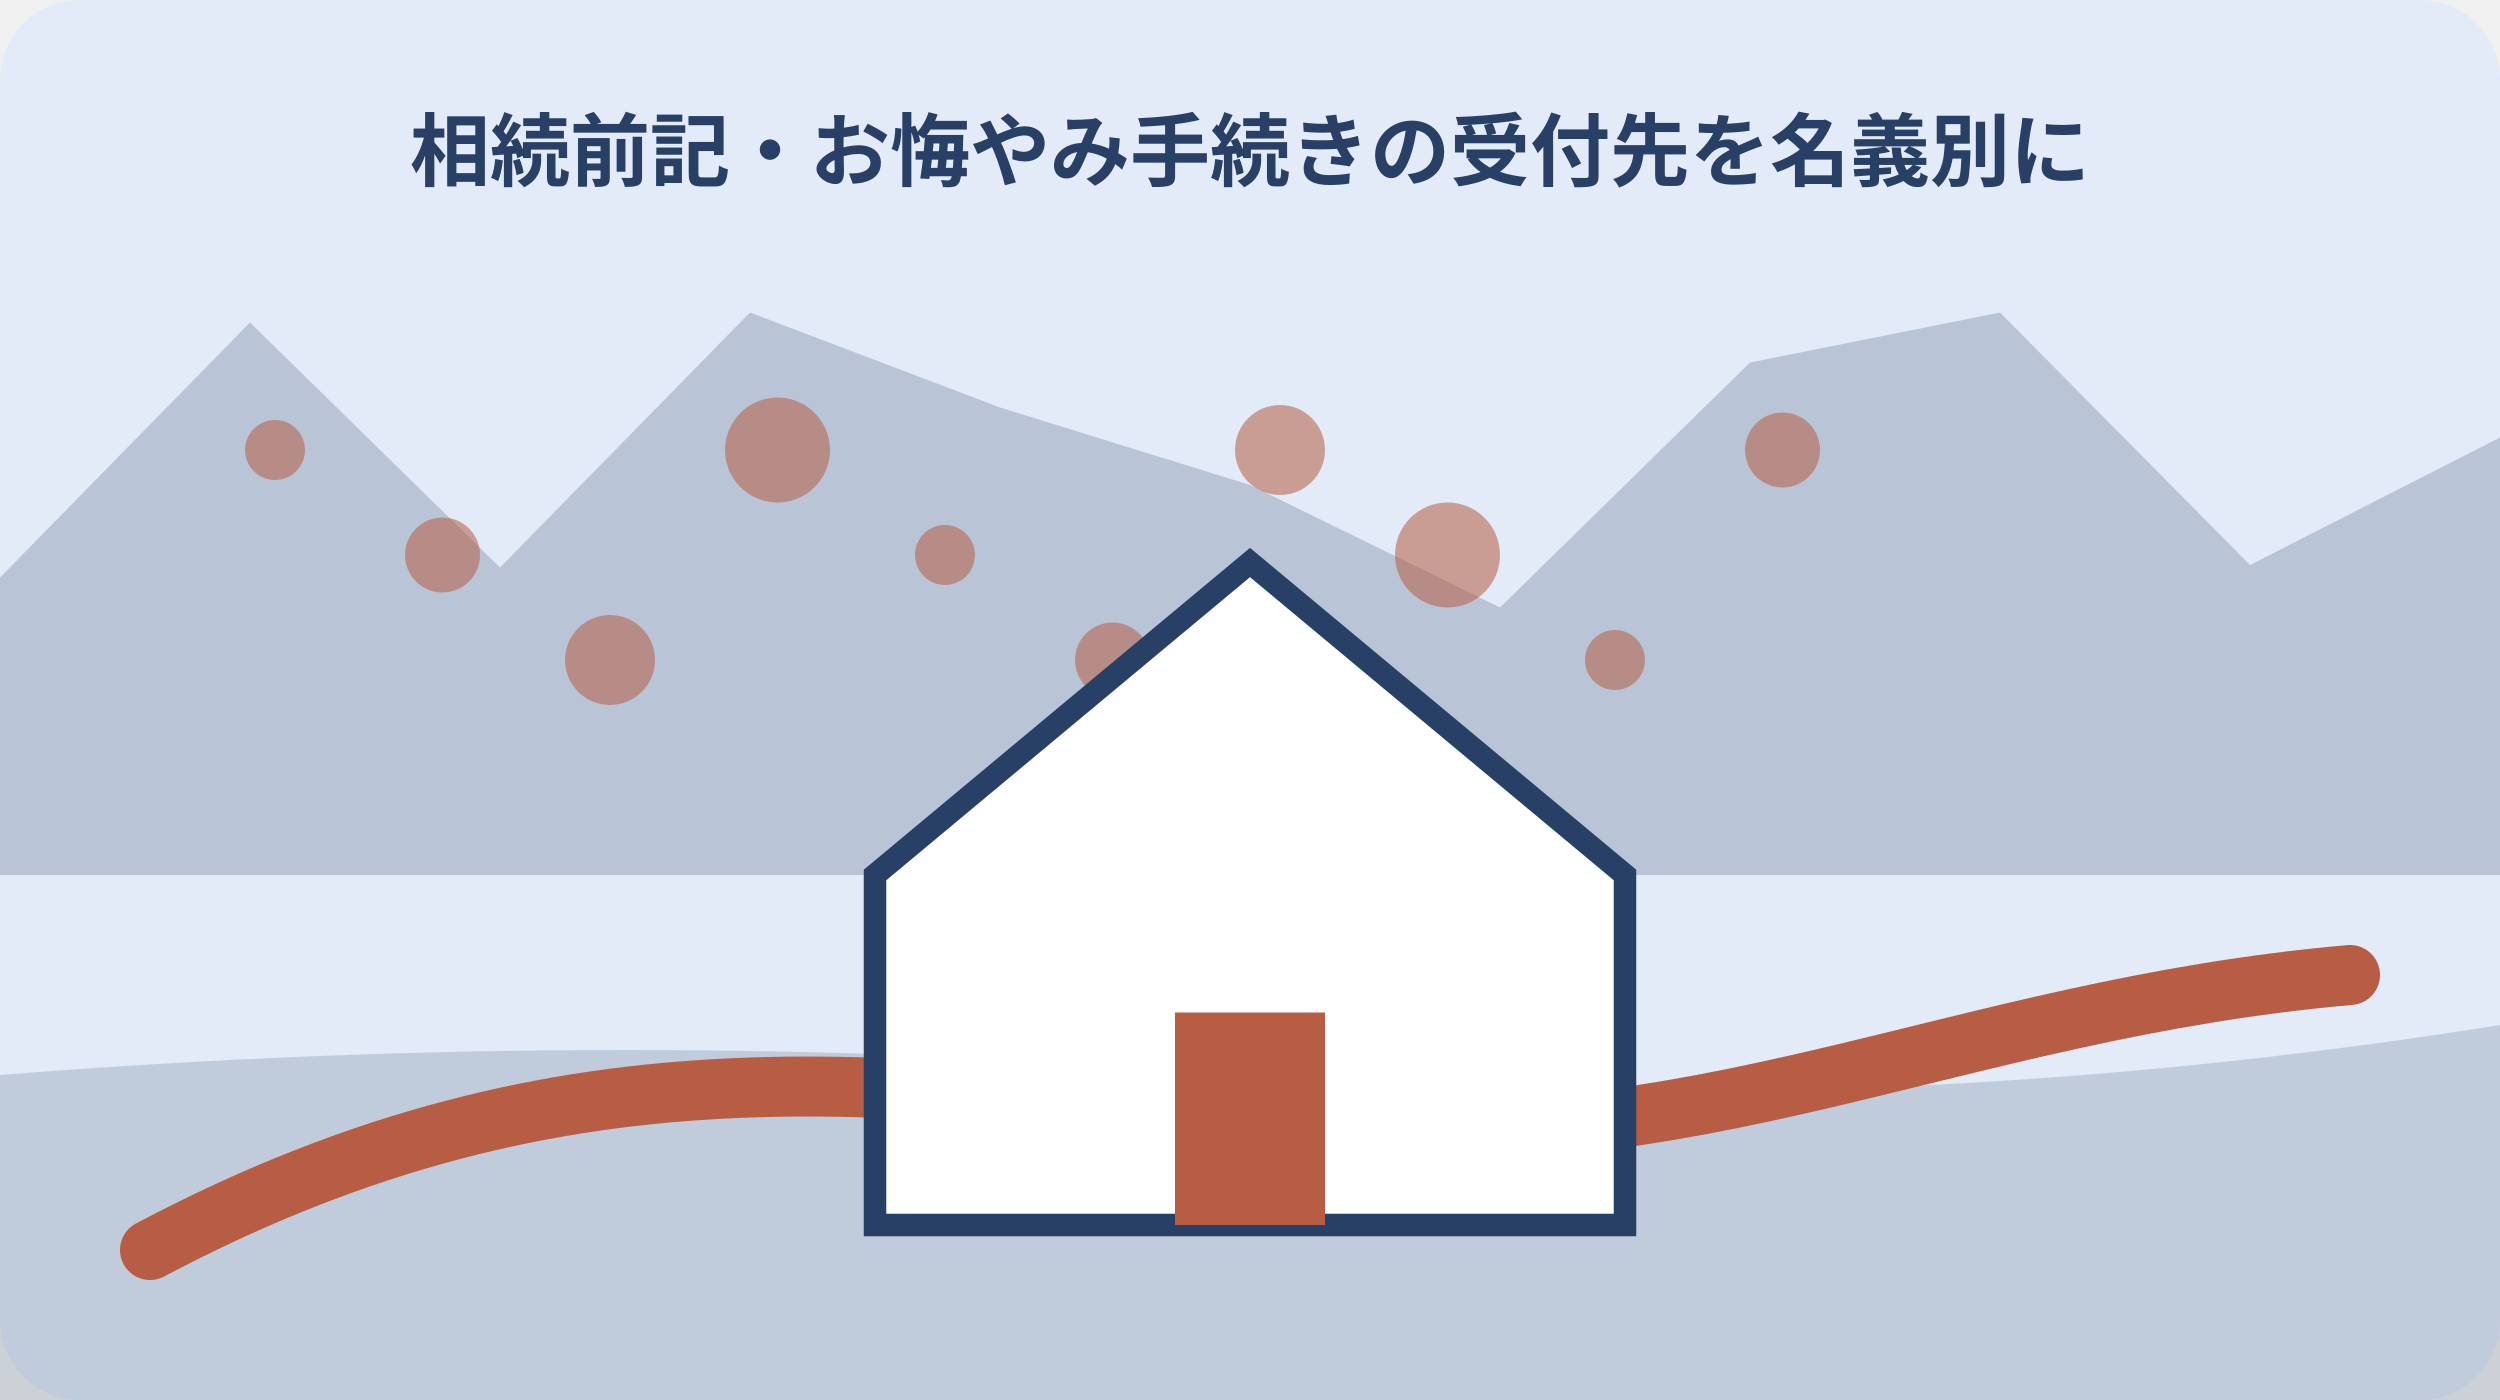
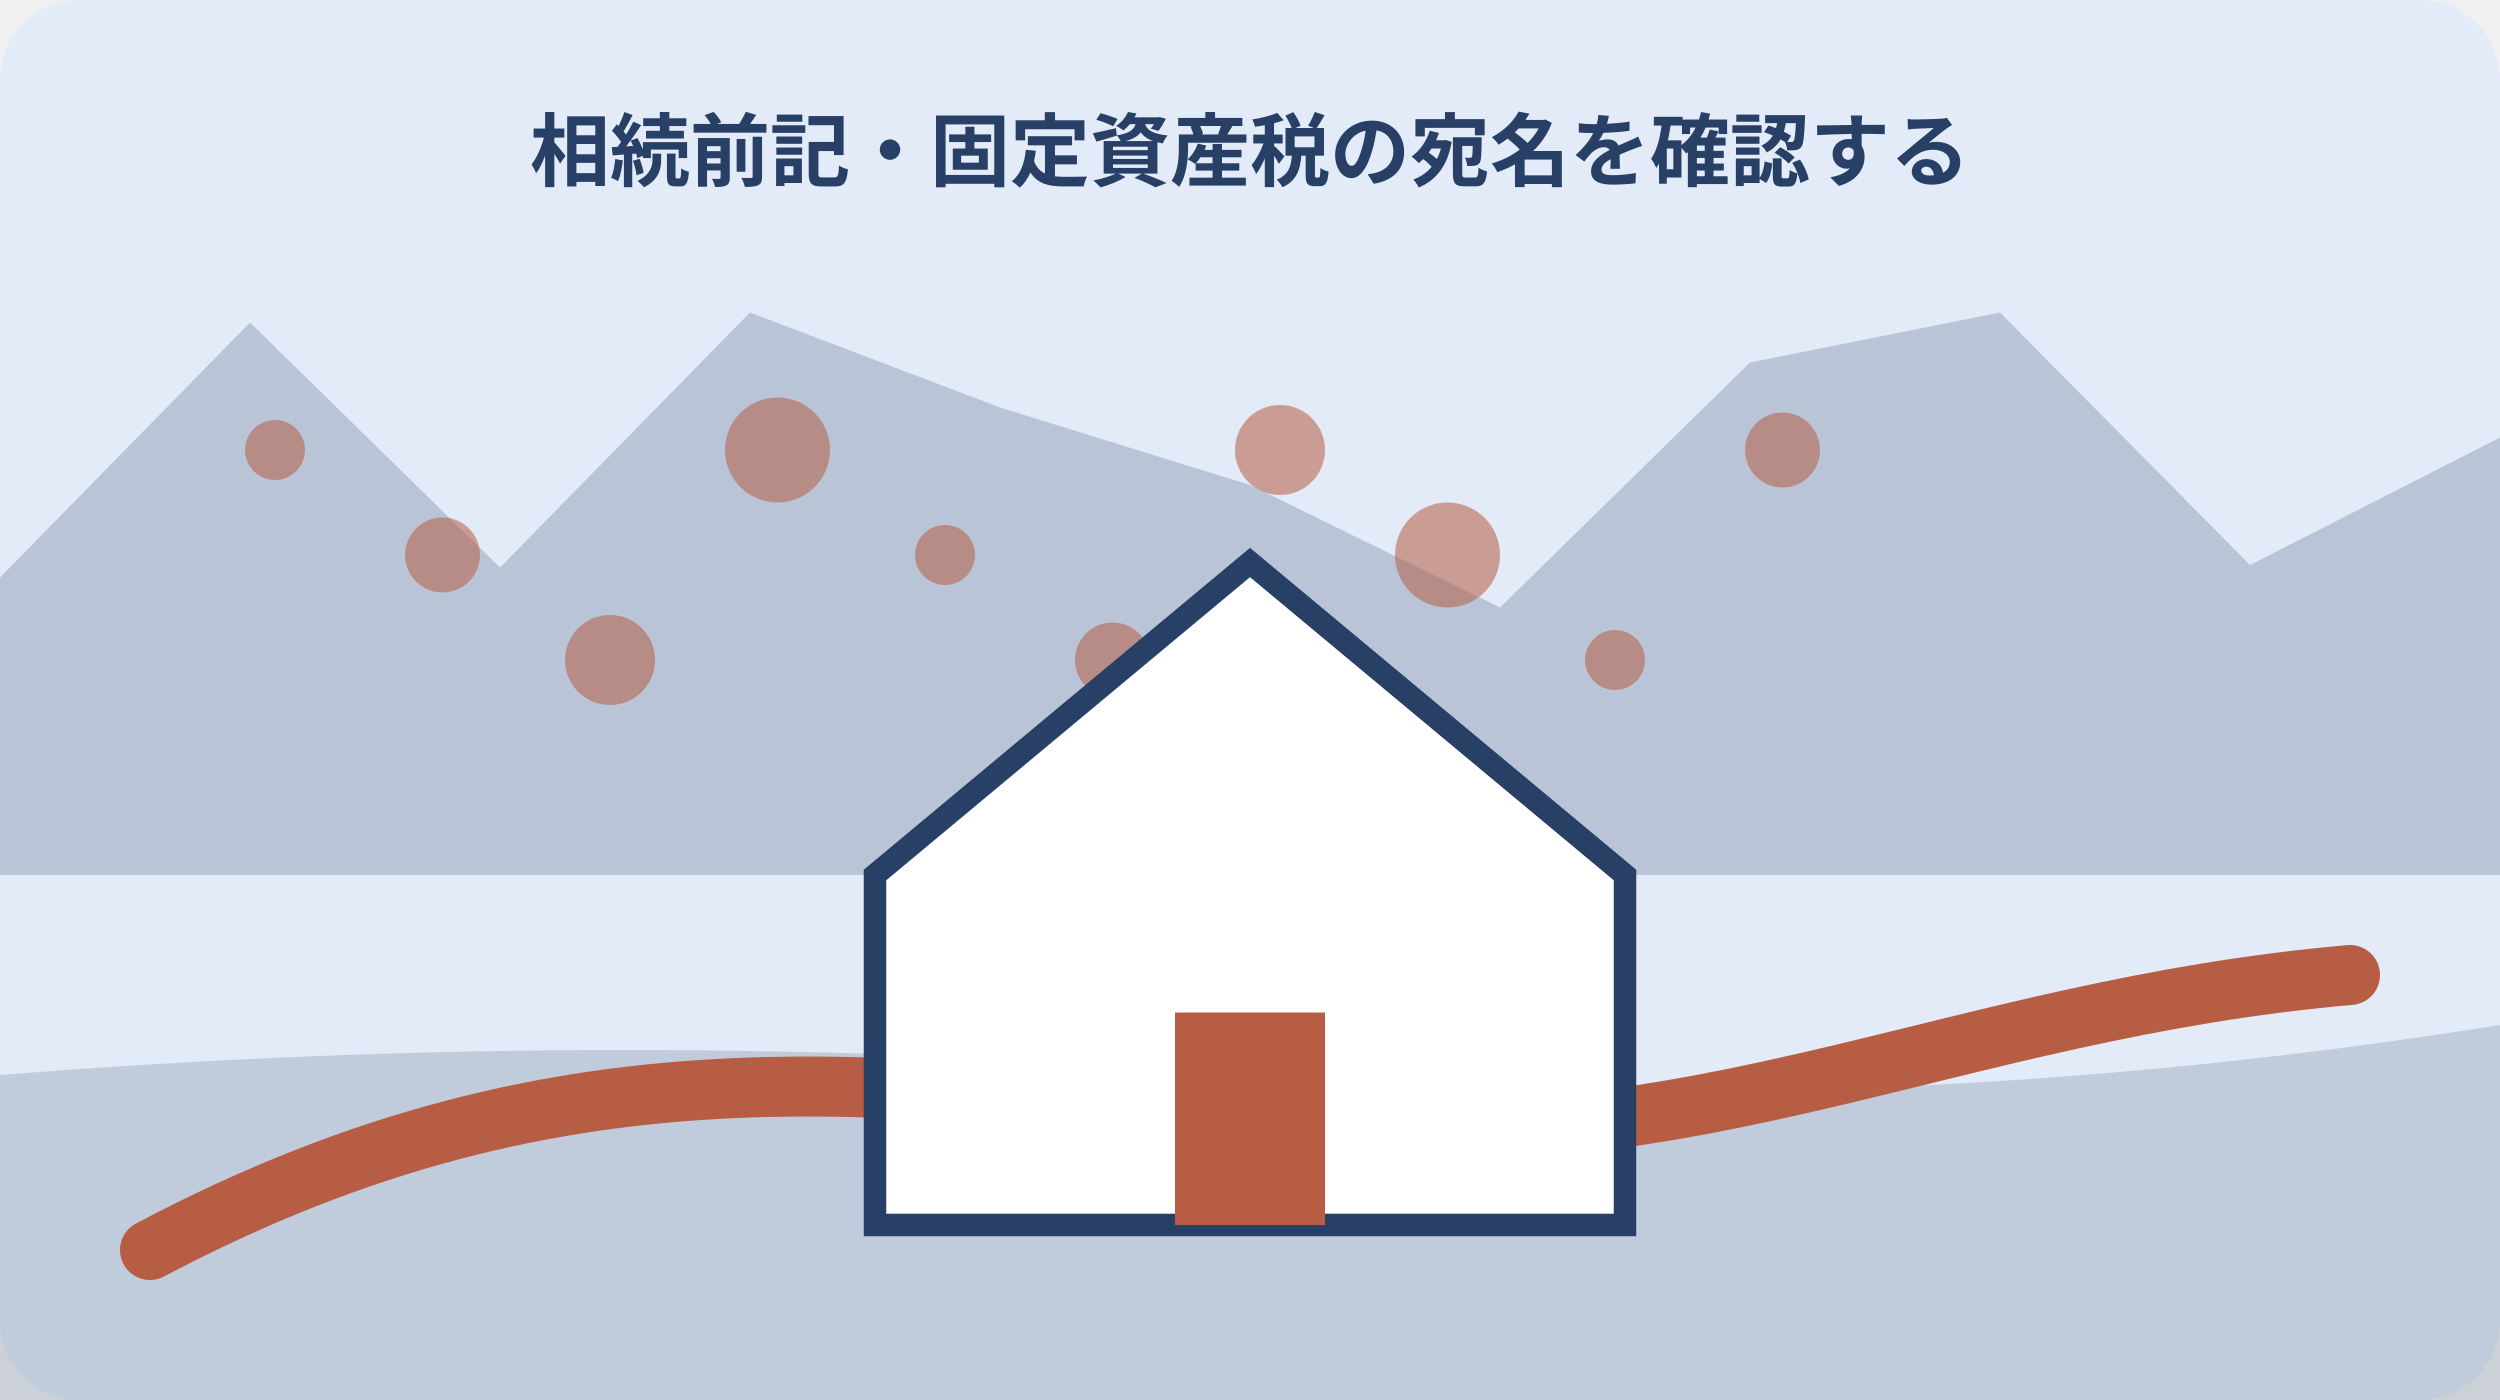
<svg xmlns="http://www.w3.org/2000/svg" width="1000" height="560" viewBox="0 0 1000 560" role="img" aria-labelledby="title desc" data-illustration="mori-editorial" data-topic-id="226" data-scene-index="3">
  <rect width="1000" height="560" rx="32" fill="#e2ebf7" />
  <polygon points="0,231 100,129 200,227 300,125 400,163 500,194 600,243 700,145 800,125 900,226 1000,175 1000,350 0,350" fill="#283f66" opacity=".22" />
  <path d="M0 430 Q250 410 500 430 T1000 410 V560 H0Z" fill="#283f66" opacity=".18" />
  <path d="M60 500 C230 410 360 434 520 450 S780 404 940 390" fill="none" stroke="#b75d43" stroke-width="24" stroke-linecap="round" />
  <circle cx="110" cy="180" r="12" fill="#b75d43" opacity=".55" />
  <circle cx="177" cy="222" r="15" fill="#b75d43" opacity=".55" />
  <circle cx="244" cy="264" r="18" fill="#b75d43" opacity=".55" />
  <circle cx="311" cy="180" r="21" fill="#b75d43" opacity=".55" />
  <circle cx="378" cy="222" r="12" fill="#b75d43" opacity=".55" />
  <circle cx="445" cy="264" r="15" fill="#b75d43" opacity=".55" />
  <circle cx="512" cy="180" r="18" fill="#b75d43" opacity=".55" />
  <circle cx="579" cy="222" r="21" fill="#b75d43" opacity=".55" />
  <circle cx="646" cy="264" r="12" fill="#b75d43" opacity=".55" />
  <circle cx="713" cy="180" r="15" fill="#b75d43" opacity=".55" />
  <g data-scene="home">
    <path d="M350 350 500 225l150 125v140H350Z" fill="#fff" stroke="#283f66" stroke-width="9" />
    <rect x="470" y="405" width="60" height="85" fill="#b75d43" />
  </g>
-   <text x="500" y="72" text-anchor="middle" font-family="sans-serif" font-size="32" font-weight="700" fill="#283f66">相続前記・お悔やみ手続きの受付先を名義別に</text>
+   <text x="500" y="72" text-anchor="middle" font-family="sans-serif" font-size="32" font-weight="700" fill="#283f66">相続前記・固定資産税の宛名を確認する</text>
</svg>
